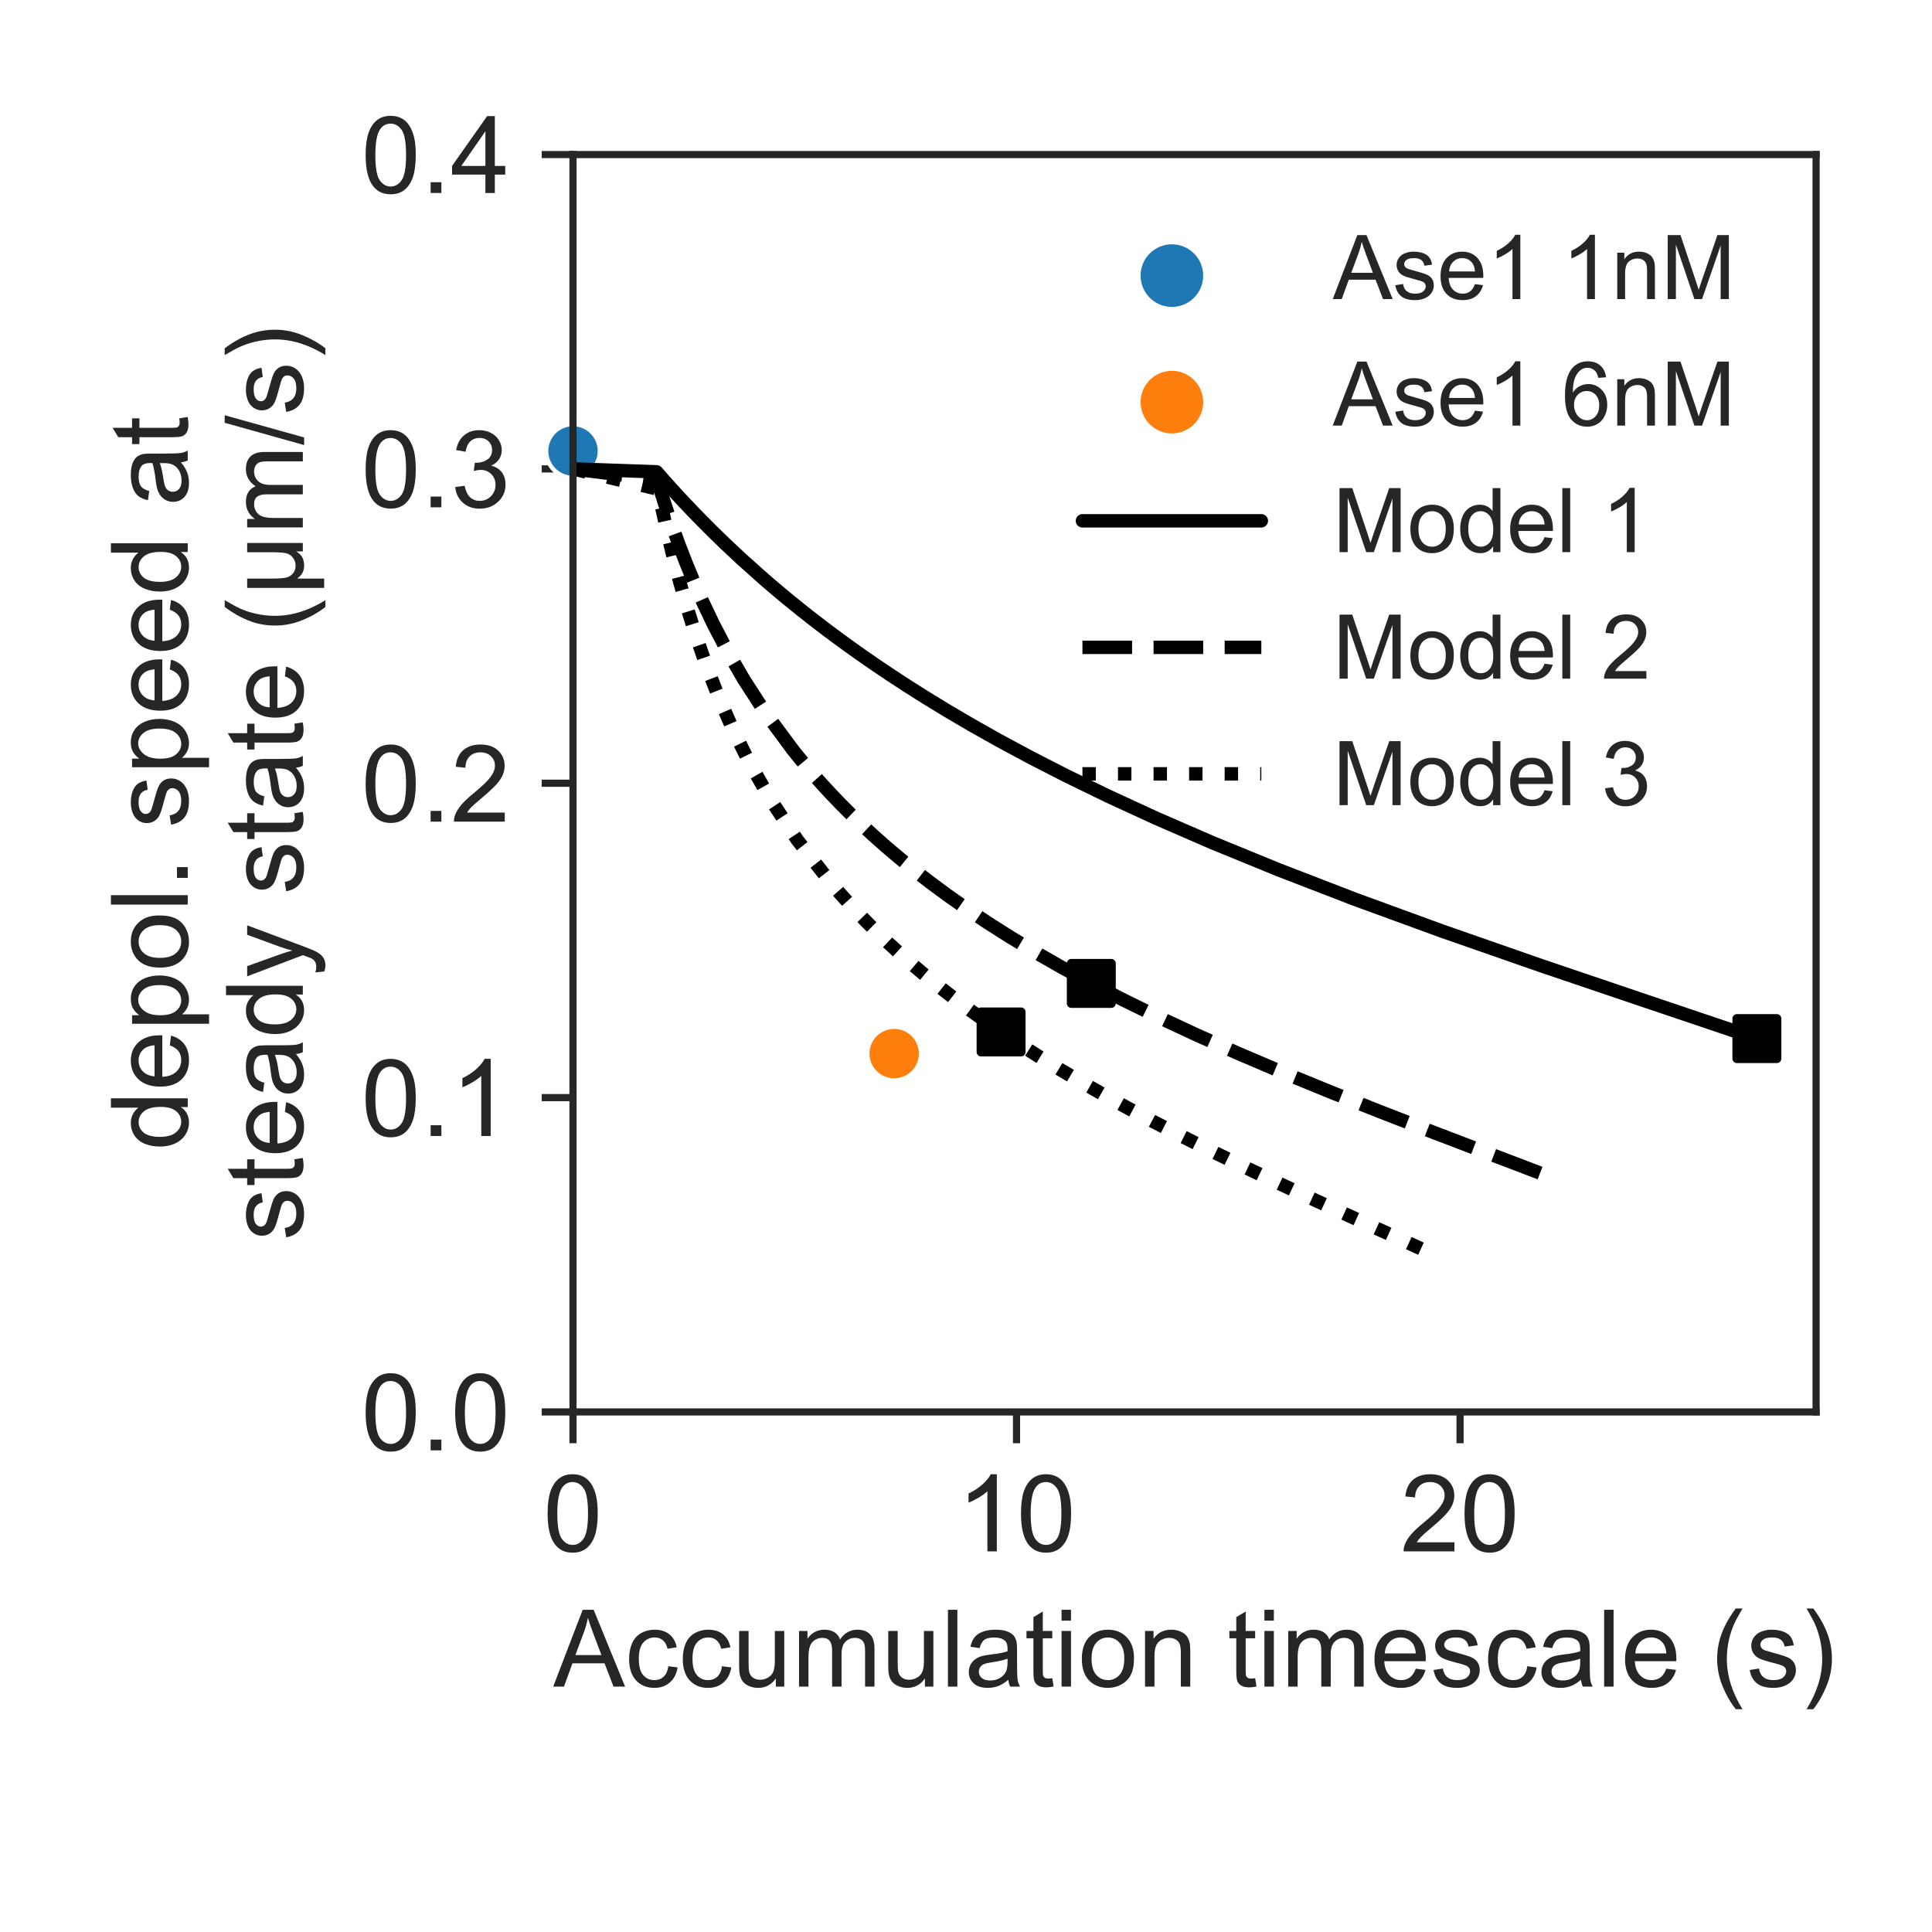
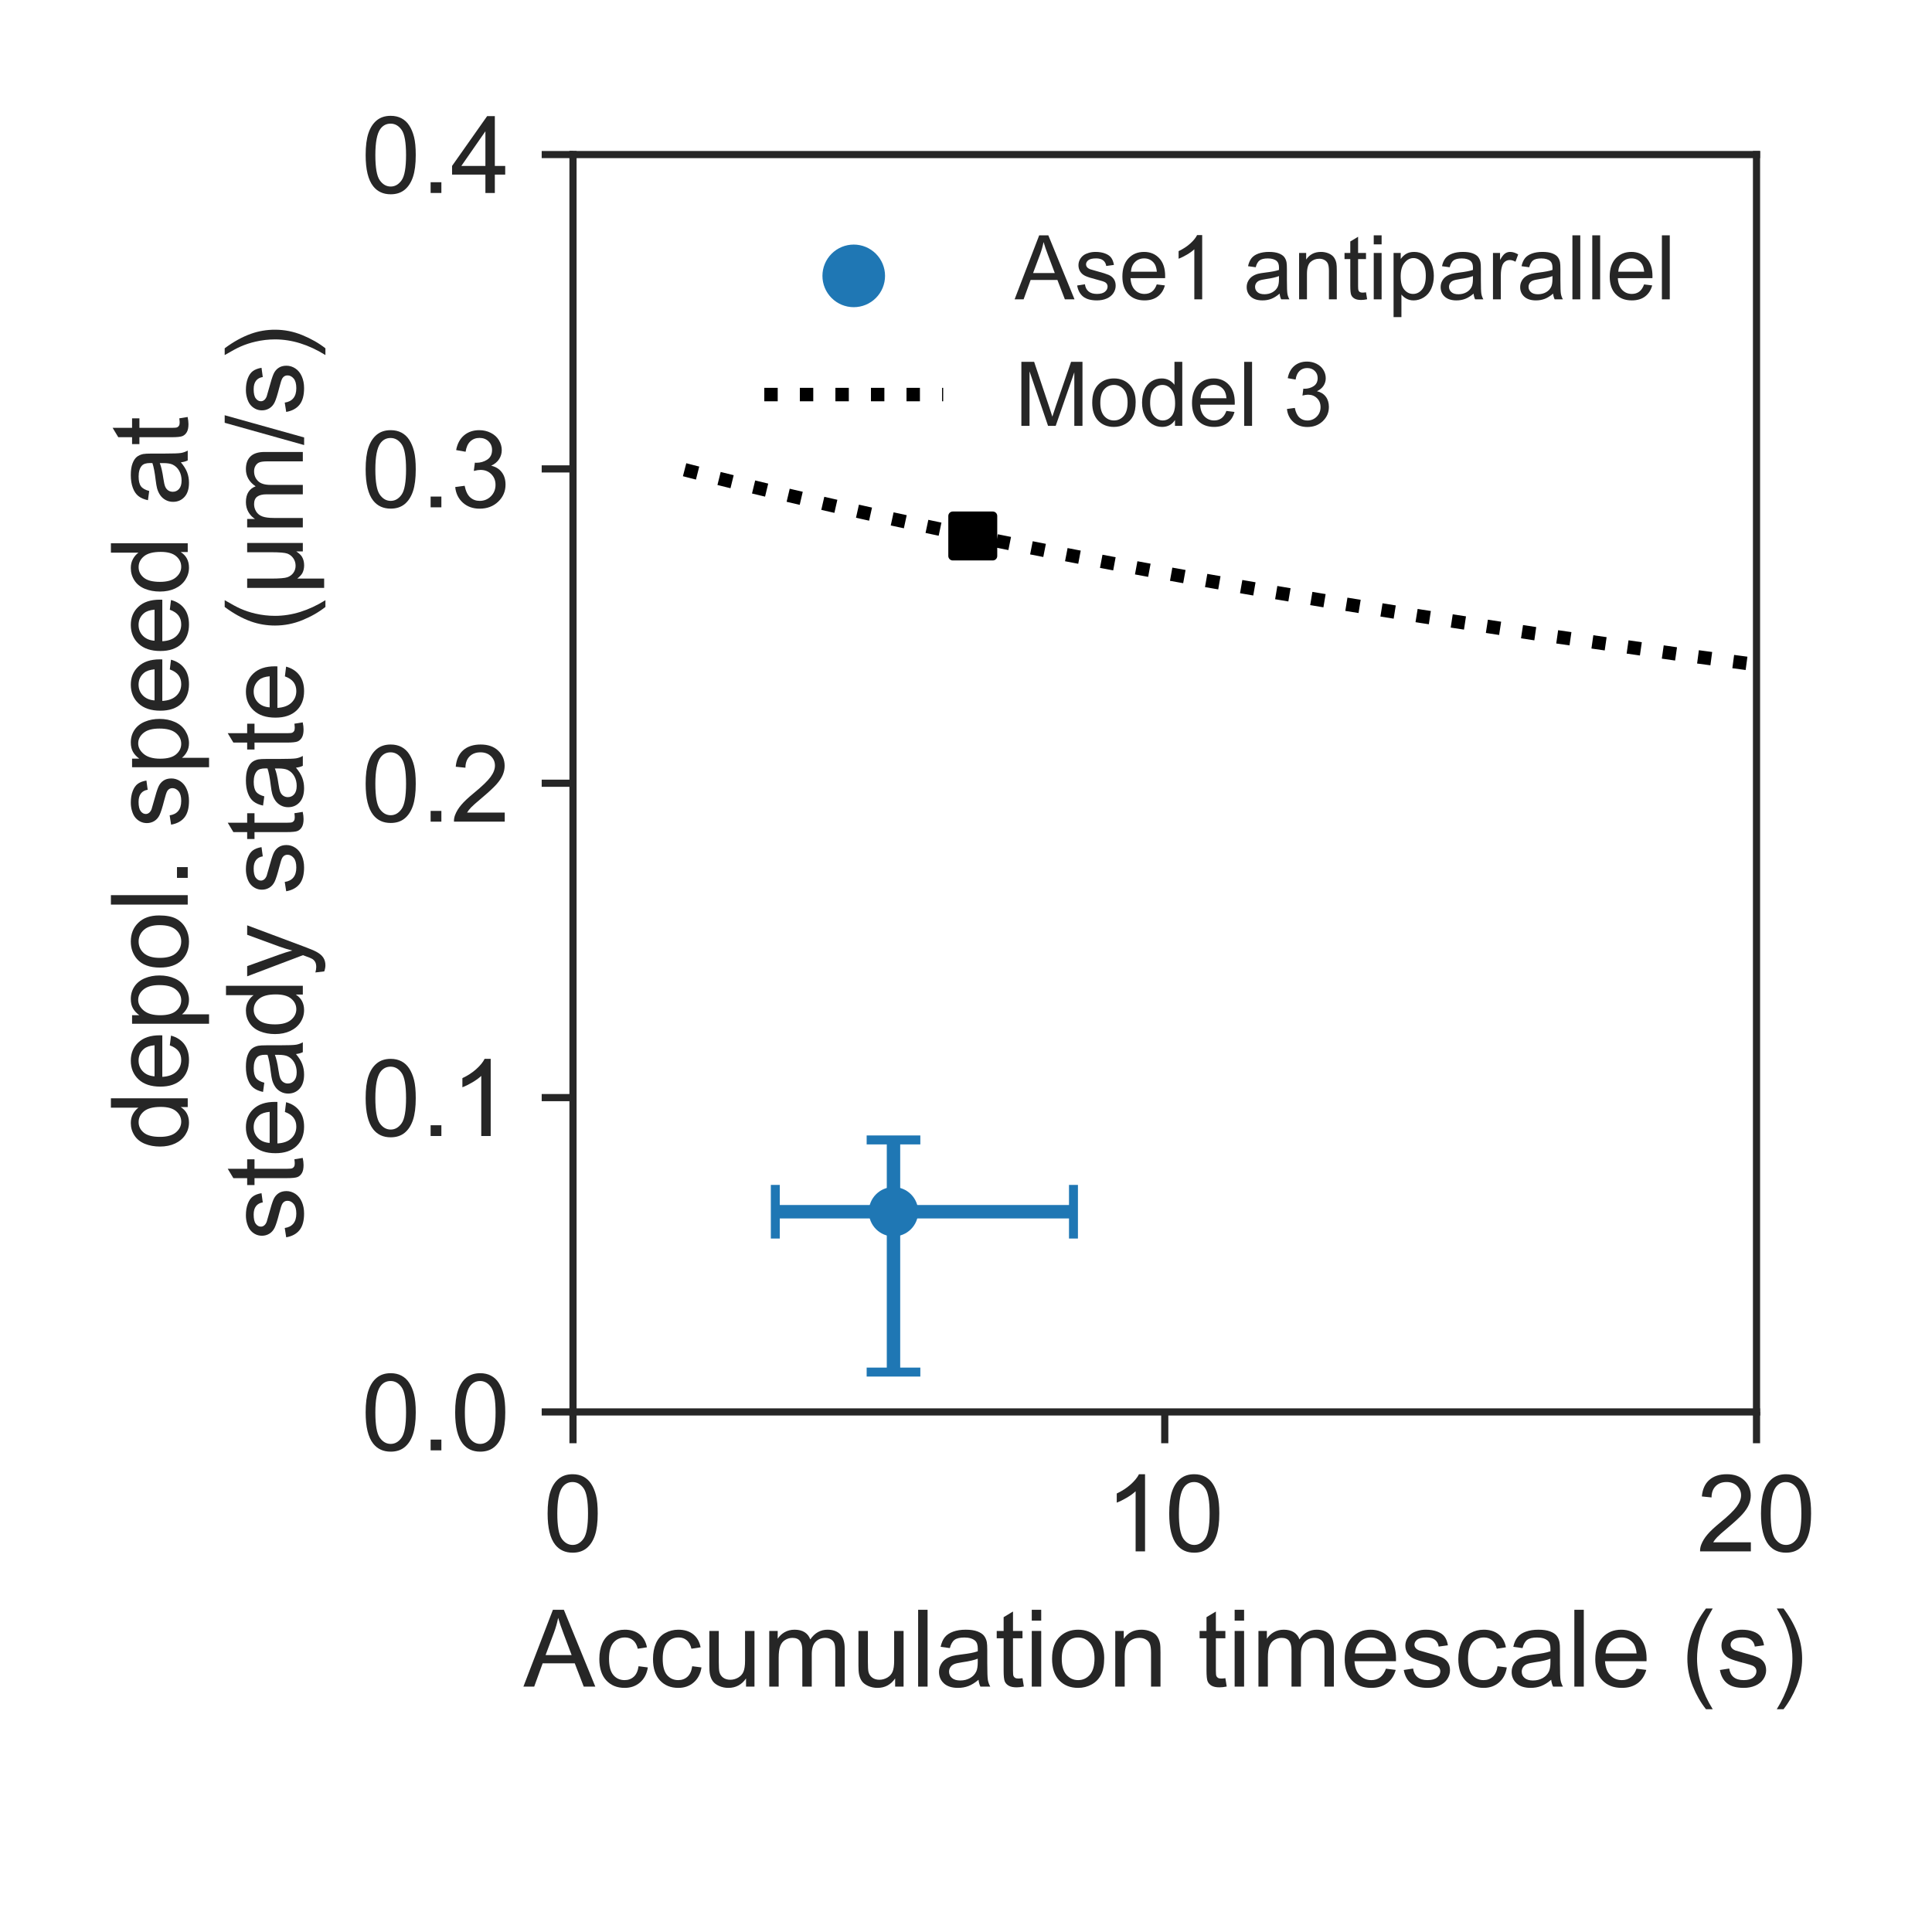
<svg xmlns="http://www.w3.org/2000/svg" xmlns:xlink="http://www.w3.org/1999/xlink" width="216pt" height="216pt" viewBox="0 0 216 216" version="1.1">
  <defs>
    <style type="text/css">*{stroke-linejoin: round; stroke-linecap: butt}</style>
  </defs>
  <g id="figure_1">
    <g id="patch_1">
      <path d="M 0 216  L 216 216  L 216 0  L 0 0  z " style="fill: #ffffff" />
    </g>
    <g id="axes_1">
      <g id="patch_2">
-         <path d="M 64.062 157.856  L 203.04 157.856  L 203.04 17.28  L 64.062 17.28  z " style="fill: #ffffff" />
+         <path d="M 64.062 157.856  L 196.38 157.856  L 196.38 17.28  L 64.062 17.28  z " style="fill: #ffffff" />
      </g>
      <g id="matplotlib.axis_1">
        <g id="xtick_1">
          <g id="line2d_1">
            <defs>
-               <path id="m6d2b226daf" d="M 0 0  L 0 3.5  " style="stroke: #262626; stroke-width: 0.8" />
-             </defs>
-             <g>
-               <use xlink:href="#m6d2b226daf" x="64.062" y="157.856" style="fill: #262626; stroke: #262626; stroke-width: 0.8" />
+               <path id="m392876cc2e" d="M 0 0  L 0 3.5  " style="stroke: #262626; stroke-width: 0.8" />
+             </defs>
+             <g>
+               <use xlink:href="#m392876cc2e" x="64.062" y="157.856" style="fill: #262626; stroke: #262626; stroke-width: 0.8" />
            </g>
          </g>
          <g id="text_1">
            <g style="fill: #262626" transform="translate(60.72519 173.4451) scale(0.12 -0.12)">
              <defs>
                <path id="ArialMT-30" d="M 266 2259  Q 266 3072 433 3567  Q 600 4063 929 4331  Q 1259 4600 1759 4600  Q 2128 4600 2406 4451  Q 2684 4303 2865 4023  Q 3047 3744 3150 3342  Q 3253 2941 3253 2259  Q 3253 1453 3087 958  Q 2922 463 2592 192  Q 2263 -78 1759 -78  Q 1097 -78 719 397  Q 266 969 266 2259  z M 844 2259  Q 844 1131 1108 757  Q 1372 384 1759 384  Q 2147 384 2411 759  Q 2675 1134 2675 2259  Q 2675 3391 2411 3762  Q 2147 4134 1753 4134  Q 1366 4134 1134 3806  Q 844 3388 844 2259  z " transform="scale(0.015625)" />
              </defs>
              <use xlink:href="#ArialMT-30" />
            </g>
          </g>
        </g>
        <g id="xtick_2">
          <g id="line2d_2">
            <g>
-               <use xlink:href="#m6d2b226daf" x="113.649" y="157.856" style="fill: #262626; stroke: #262626; stroke-width: 0.8" />
+               <use xlink:href="#m392876cc2e" x="130.221" y="157.856" style="fill: #262626; stroke: #262626; stroke-width: 0.8" />
            </g>
          </g>
          <g id="text_2">
-             <g style="fill: #262626" transform="translate(106.9759 173.4451) scale(0.12 -0.12)">
+             <g style="fill: #262626" transform="translate(123.5477 173.4451) scale(0.12 -0.12)">
              <defs>
                <path id="ArialMT-31" d="M 2384 0  L 1822 0  L 1822 3584  Q 1619 3391 1289 3197  Q 959 3003 697 2906  L 697 3450  Q 1169 3672 1522 3987  Q 1875 4303 2022 4600  L 2384 4600  L 2384 0  z " transform="scale(0.015625)" />
              </defs>
              <use xlink:href="#ArialMT-31" />
              <use xlink:href="#ArialMT-30" x="55.615" />
            </g>
          </g>
        </g>
        <g id="xtick_3">
          <g id="line2d_3">
            <g>
-               <use xlink:href="#m6d2b226daf" x="163.236" y="157.856" style="fill: #262626; stroke: #262626; stroke-width: 0.8" />
+               <use xlink:href="#m392876cc2e" x="196.38" y="157.856" style="fill: #262626; stroke: #262626; stroke-width: 0.8" />
            </g>
          </g>
          <g id="text_3">
-             <g style="fill: #262626" transform="translate(156.5631 173.4451) scale(0.12 -0.12)">
+             <g style="fill: #262626" transform="translate(189.7069 173.4451) scale(0.12 -0.12)">
              <defs>
                <path id="ArialMT-32" d="M 3222 541  L 3222 0  L 194 0  Q 188 203 259 391  Q 375 700 629 1000  Q 884 1300 1366 1694  Q 2113 2306 2375 2664  Q 2638 3022 2638 3341  Q 2638 3675 2398 3904  Q 2159 4134 1775 4134  Q 1369 4134 1125 3890  Q 881 3647 878 3216  L 300 3275  Q 359 3922 746 4261  Q 1134 4600 1788 4600  Q 2447 4600 2831 4234  Q 3216 3869 3216 3328  Q 3216 3053 3103 2787  Q 2991 2522 2730 2228  Q 2469 1934 1863 1422  Q 1356 997 1212 845  Q 1069 694 975 541  L 3222 541  z " transform="scale(0.015625)" />
              </defs>
              <use xlink:href="#ArialMT-32" />
              <use xlink:href="#ArialMT-30" x="55.615" />
            </g>
          </g>
        </g>
        <g id="text_4">
-           <g style="fill: #262626" transform="translate(61.86494 188.5658) scale(0.12 -0.12)">
+           <g style="fill: #262626" transform="translate(58.53494 188.5658) scale(0.12 -0.12)">
            <defs>
              <path id="ArialMT-41" d="M -9 0  L 1750 4581  L 2403 4581  L 4278 0  L 3588 0  L 3053 1388  L 1138 1388  L 634 0  L -9 0  z M 1313 1881  L 2866 1881  L 2388 3150  Q 2169 3728 2063 4100  Q 1975 3659 1816 3225  L 1313 1881  z " transform="scale(0.015625)" />
              <path id="ArialMT-63" d="M 2588 1216  L 3141 1144  Q 3050 572 2676 248  Q 2303 -75 1759 -75  Q 1078 -75 664 370  Q 250 816 250 1647  Q 250 2184 428 2587  Q 606 2991 970 3192  Q 1334 3394 1763 3394  Q 2303 3394 2647 3120  Q 2991 2847 3088 2344  L 2541 2259  Q 2463 2594 2264 2762  Q 2066 2931 1784 2931  Q 1359 2931 1093 2626  Q 828 2322 828 1663  Q 828 994 1084 691  Q 1341 388 1753 388  Q 2084 388 2306 591  Q 2528 794 2588 1216  z " transform="scale(0.015625)" />
              <path id="ArialMT-75" d="M 2597 0  L 2597 488  Q 2209 -75 1544 -75  Q 1250 -75 995 37  Q 741 150 617 320  Q 494 491 444 738  Q 409 903 409 1263  L 409 3319  L 972 3319  L 972 1478  Q 972 1038 1006 884  Q 1059 663 1231 536  Q 1403 409 1656 409  Q 1909 409 2131 539  Q 2353 669 2445 892  Q 2538 1116 2538 1541  L 2538 3319  L 3100 3319  L 3100 0  L 2597 0  z " transform="scale(0.015625)" />
              <path id="ArialMT-6d" d="M 422 0  L 422 3319  L 925 3319  L 925 2853  Q 1081 3097 1340 3245  Q 1600 3394 1931 3394  Q 2300 3394 2536 3241  Q 2772 3088 2869 2813  Q 3263 3394 3894 3394  Q 4388 3394 4653 3120  Q 4919 2847 4919 2278  L 4919 0  L 4359 0  L 4359 2091  Q 4359 2428 4304 2576  Q 4250 2725 4106 2815  Q 3963 2906 3769 2906  Q 3419 2906 3187 2673  Q 2956 2441 2956 1928  L 2956 0  L 2394 0  L 2394 2156  Q 2394 2531 2256 2718  Q 2119 2906 1806 2906  Q 1569 2906 1367 2781  Q 1166 2656 1075 2415  Q 984 2175 984 1722  L 984 0  L 422 0  z " transform="scale(0.015625)" />
              <path id="ArialMT-6c" d="M 409 0  L 409 4581  L 972 4581  L 972 0  L 409 0  z " transform="scale(0.015625)" />
              <path id="ArialMT-61" d="M 2588 409  Q 2275 144 1986 34  Q 1697 -75 1366 -75  Q 819 -75 525 192  Q 231 459 231 875  Q 231 1119 342 1320  Q 453 1522 633 1644  Q 813 1766 1038 1828  Q 1203 1872 1538 1913  Q 2219 1994 2541 2106  Q 2544 2222 2544 2253  Q 2544 2597 2384 2738  Q 2169 2928 1744 2928  Q 1347 2928 1158 2789  Q 969 2650 878 2297  L 328 2372  Q 403 2725 575 2942  Q 747 3159 1072 3276  Q 1397 3394 1825 3394  Q 2250 3394 2515 3294  Q 2781 3194 2906 3042  Q 3031 2891 3081 2659  Q 3109 2516 3109 2141  L 3109 1391  Q 3109 606 3145 398  Q 3181 191 3288 0  L 2700 0  Q 2613 175 2588 409  z M 2541 1666  Q 2234 1541 1622 1453  Q 1275 1403 1131 1340  Q 988 1278 909 1158  Q 831 1038 831 891  Q 831 666 1001 516  Q 1172 366 1500 366  Q 1825 366 2078 508  Q 2331 650 2450 897  Q 2541 1088 2541 1459  L 2541 1666  z " transform="scale(0.015625)" />
              <path id="ArialMT-74" d="M 1650 503  L 1731 6  Q 1494 -44 1306 -44  Q 1000 -44 831 53  Q 663 150 594 308  Q 525 466 525 972  L 525 2881  L 113 2881  L 113 3319  L 525 3319  L 525 4141  L 1084 4478  L 1084 3319  L 1650 3319  L 1650 2881  L 1084 2881  L 1084 941  Q 1084 700 1114 631  Q 1144 563 1211 522  Q 1278 481 1403 481  Q 1497 481 1650 503  z " transform="scale(0.015625)" />
              <path id="ArialMT-69" d="M 425 3934  L 425 4581  L 988 4581  L 988 3934  L 425 3934  z M 425 0  L 425 3319  L 988 3319  L 988 0  L 425 0  z " transform="scale(0.015625)" />
              <path id="ArialMT-6f" d="M 213 1659  Q 213 2581 725 3025  Q 1153 3394 1769 3394  Q 2453 3394 2887 2945  Q 3322 2497 3322 1706  Q 3322 1066 3130 698  Q 2938 331 2570 128  Q 2203 -75 1769 -75  Q 1072 -75 642 372  Q 213 819 213 1659  z M 791 1659  Q 791 1022 1069 705  Q 1347 388 1769 388  Q 2188 388 2466 706  Q 2744 1025 2744 1678  Q 2744 2294 2464 2611  Q 2184 2928 1769 2928  Q 1347 2928 1069 2612  Q 791 2297 791 1659  z " transform="scale(0.015625)" />
              <path id="ArialMT-6e" d="M 422 0  L 422 3319  L 928 3319  L 928 2847  Q 1294 3394 1984 3394  Q 2284 3394 2536 3286  Q 2788 3178 2913 3003  Q 3038 2828 3088 2588  Q 3119 2431 3119 2041  L 3119 0  L 2556 0  L 2556 2019  Q 2556 2363 2490 2533  Q 2425 2703 2258 2804  Q 2091 2906 1866 2906  Q 1506 2906 1245 2678  Q 984 2450 984 1813  L 984 0  L 422 0  z " transform="scale(0.015625)" />
              <path id="ArialMT-20" transform="scale(0.015625)" />
              <path id="ArialMT-65" d="M 2694 1069  L 3275 997  Q 3138 488 2766 206  Q 2394 -75 1816 -75  Q 1088 -75 661 373  Q 234 822 234 1631  Q 234 2469 665 2931  Q 1097 3394 1784 3394  Q 2450 3394 2872 2941  Q 3294 2488 3294 1666  Q 3294 1616 3291 1516  L 816 1516  Q 847 969 1125 678  Q 1403 388 1819 388  Q 2128 388 2347 550  Q 2566 713 2694 1069  z M 847 1978  L 2700 1978  Q 2663 2397 2488 2606  Q 2219 2931 1791 2931  Q 1403 2931 1139 2672  Q 875 2413 847 1978  z " transform="scale(0.015625)" />
              <path id="ArialMT-73" d="M 197 991  L 753 1078  Q 800 744 1014 566  Q 1228 388 1613 388  Q 2000 388 2187 545  Q 2375 703 2375 916  Q 2375 1106 2209 1216  Q 2094 1291 1634 1406  Q 1016 1563 777 1677  Q 538 1791 414 1992  Q 291 2194 291 2438  Q 291 2659 392 2848  Q 494 3038 669 3163  Q 800 3259 1026 3326  Q 1253 3394 1513 3394  Q 1903 3394 2198 3281  Q 2494 3169 2634 2976  Q 2775 2784 2828 2463  L 2278 2388  Q 2241 2644 2061 2787  Q 1881 2931 1553 2931  Q 1166 2931 1000 2803  Q 834 2675 834 2503  Q 834 2394 903 2306  Q 972 2216 1119 2156  Q 1203 2125 1616 2013  Q 2213 1853 2448 1751  Q 2684 1650 2818 1456  Q 2953 1263 2953 975  Q 2953 694 2789 445  Q 2625 197 2315 61  Q 2006 -75 1616 -75  Q 969 -75 630 194  Q 291 463 197 991  z " transform="scale(0.015625)" />
              <path id="ArialMT-28" d="M 1497 -1347  Q 1031 -759 709 28  Q 388 816 388 1659  Q 388 2403 628 3084  Q 909 3875 1497 4659  L 1900 4659  Q 1522 4009 1400 3731  Q 1209 3300 1100 2831  Q 966 2247 966 1656  Q 966 153 1900 -1347  L 1497 -1347  z " transform="scale(0.015625)" />
              <path id="ArialMT-29" d="M 791 -1347  L 388 -1347  Q 1322 153 1322 1656  Q 1322 2244 1188 2822  Q 1081 3291 891 3722  Q 769 4003 388 4659  L 791 4659  Q 1378 3875 1659 3084  Q 1900 2403 1900 1659  Q 1900 816 1576 28  Q 1253 -759 791 -1347  z " transform="scale(0.015625)" />
            </defs>
            <use xlink:href="#ArialMT-41" />
            <use xlink:href="#ArialMT-63" x="66.699" />
            <use xlink:href="#ArialMT-63" x="116.699" />
            <use xlink:href="#ArialMT-75" x="166.699" />
            <use xlink:href="#ArialMT-6d" x="222.314" />
            <use xlink:href="#ArialMT-75" x="305.615" />
            <use xlink:href="#ArialMT-6c" x="361.23" />
            <use xlink:href="#ArialMT-61" x="383.447" />
            <use xlink:href="#ArialMT-74" x="439.062" />
            <use xlink:href="#ArialMT-69" x="466.846" />
            <use xlink:href="#ArialMT-6f" x="489.062" />
            <use xlink:href="#ArialMT-6e" x="544.678" />
            <use xlink:href="#ArialMT-20" x="600.293" />
            <use xlink:href="#ArialMT-74" x="628.076" />
            <use xlink:href="#ArialMT-69" x="655.859" />
            <use xlink:href="#ArialMT-6d" x="678.076" />
            <use xlink:href="#ArialMT-65" x="761.377" />
            <use xlink:href="#ArialMT-73" x="816.992" />
            <use xlink:href="#ArialMT-63" x="866.992" />
            <use xlink:href="#ArialMT-61" x="916.992" />
            <use xlink:href="#ArialMT-6c" x="972.607" />
            <use xlink:href="#ArialMT-65" x="994.824" />
            <use xlink:href="#ArialMT-20" x="1050.439" />
            <use xlink:href="#ArialMT-28" x="1078.223" />
            <use xlink:href="#ArialMT-73" x="1111.523" />
            <use xlink:href="#ArialMT-29" x="1161.523" />
          </g>
-           <g style="fill: #262626" transform="translate(131.884 201.3986) scale(0.12 -0.12)">
+           <g style="fill: #262626" transform="translate(128.554 201.3986) scale(0.12 -0.12)">
            <use xlink:href="#ArialMT-20" />
          </g>
        </g>
      </g>
      <g id="matplotlib.axis_2">
        <g id="ytick_1">
          <g id="line2d_4">
            <defs>
-               <path id="m83b7c1784c" d="M 0 0  L -3.5 0  " style="stroke: #262626; stroke-width: 0.8" />
-             </defs>
-             <g>
-               <use xlink:href="#m83b7c1784c" x="64.062" y="157.856" style="fill: #262626; stroke: #262626; stroke-width: 0.8" />
+               <path id="m654dc2c673" d="M 0 0  L -3.5 0  " style="stroke: #262626; stroke-width: 0.8" />
+             </defs>
+             <g>
+               <use xlink:href="#m654dc2c673" x="64.062" y="157.856" style="fill: #262626; stroke: #262626; stroke-width: 0.8" />
            </g>
          </g>
          <g id="text_5">
            <g style="fill: #262626" transform="translate(40.38175 162.1504) scale(0.12 -0.12)">
              <defs>
                <path id="ArialMT-2e" d="M 581 0  L 581 641  L 1222 641  L 1222 0  L 581 0  z " transform="scale(0.015625)" />
              </defs>
              <use xlink:href="#ArialMT-30" />
              <use xlink:href="#ArialMT-2e" x="55.615" />
              <use xlink:href="#ArialMT-30" x="83.398" />
            </g>
          </g>
        </g>
        <g id="ytick_2">
          <g id="line2d_5">
            <g>
-               <use xlink:href="#m83b7c1784c" x="64.062" y="122.712" style="fill: #262626; stroke: #262626; stroke-width: 0.8" />
+               <use xlink:href="#m654dc2c673" x="64.062" y="122.712" style="fill: #262626; stroke: #262626; stroke-width: 0.8" />
            </g>
          </g>
          <g id="text_6">
            <g style="fill: #262626" transform="translate(40.38175 127.0065) scale(0.12 -0.12)">
              <use xlink:href="#ArialMT-30" />
              <use xlink:href="#ArialMT-2e" x="55.615" />
              <use xlink:href="#ArialMT-31" x="83.398" />
            </g>
          </g>
        </g>
        <g id="ytick_3">
          <g id="line2d_6">
            <g>
-               <use xlink:href="#m83b7c1784c" x="64.062" y="87.568" style="fill: #262626; stroke: #262626; stroke-width: 0.8" />
+               <use xlink:href="#m654dc2c673" x="64.062" y="87.568" style="fill: #262626; stroke: #262626; stroke-width: 0.8" />
            </g>
          </g>
          <g id="text_7">
            <g style="fill: #262626" transform="translate(40.38175 91.86256) scale(0.12 -0.12)">
              <use xlink:href="#ArialMT-30" />
              <use xlink:href="#ArialMT-2e" x="55.615" />
              <use xlink:href="#ArialMT-32" x="83.398" />
            </g>
          </g>
        </g>
        <g id="ytick_4">
          <g id="line2d_7">
            <g>
-               <use xlink:href="#m83b7c1784c" x="64.062" y="52.424" style="fill: #262626; stroke: #262626; stroke-width: 0.8" />
+               <use xlink:href="#m654dc2c673" x="64.062" y="52.424" style="fill: #262626; stroke: #262626; stroke-width: 0.8" />
            </g>
          </g>
          <g id="text_8">
            <g style="fill: #262626" transform="translate(40.38175 56.71863) scale(0.12 -0.12)">
              <defs>
                <path id="ArialMT-33" d="M 269 1209  L 831 1284  Q 928 806 1161 595  Q 1394 384 1728 384  Q 2125 384 2398 659  Q 2672 934 2672 1341  Q 2672 1728 2419 1979  Q 2166 2231 1775 2231  Q 1616 2231 1378 2169  L 1441 2663  Q 1497 2656 1531 2656  Q 1891 2656 2178 2843  Q 2466 3031 2466 3422  Q 2466 3731 2256 3934  Q 2047 4138 1716 4138  Q 1388 4138 1169 3931  Q 950 3725 888 3313  L 325 3413  Q 428 3978 793 4289  Q 1159 4600 1703 4600  Q 2078 4600 2393 4439  Q 2709 4278 2876 4000  Q 3044 3722 3044 3409  Q 3044 3113 2884 2869  Q 2725 2625 2413 2481  Q 2819 2388 3044 2092  Q 3269 1797 3269 1353  Q 3269 753 2831 336  Q 2394 -81 1725 -81  Q 1122 -81 723 278  Q 325 638 269 1209  z " transform="scale(0.015625)" />
              </defs>
              <use xlink:href="#ArialMT-30" />
              <use xlink:href="#ArialMT-2e" x="55.615" />
              <use xlink:href="#ArialMT-33" x="83.398" />
            </g>
          </g>
        </g>
        <g id="ytick_5">
          <g id="line2d_8">
            <g>
-               <use xlink:href="#m83b7c1784c" x="64.062" y="17.28" style="fill: #262626; stroke: #262626; stroke-width: 0.8" />
+               <use xlink:href="#m654dc2c673" x="64.062" y="17.28" style="fill: #262626; stroke: #262626; stroke-width: 0.8" />
            </g>
          </g>
          <g id="text_9">
            <g style="fill: #262626" transform="translate(40.38175 21.57469) scale(0.12 -0.12)">
              <defs>
                <path id="ArialMT-34" d="M 2069 0  L 2069 1097  L 81 1097  L 81 1613  L 2172 4581  L 2631 4581  L 2631 1613  L 3250 1613  L 3250 1097  L 2631 1097  L 2631 0  L 2069 0  z M 2069 1613  L 2069 3678  L 634 1613  L 2069 1613  z " transform="scale(0.015625)" />
              </defs>
              <use xlink:href="#ArialMT-30" />
              <use xlink:href="#ArialMT-2e" x="55.615" />
              <use xlink:href="#ArialMT-34" x="83.398" />
            </g>
          </g>
        </g>
        <g id="text_10">
          <g style="fill: #262626" transform="translate(20.98838 128.5976) rotate(-90) scale(0.12 -0.12)">
            <defs>
              <path id="ArialMT-64" d="M 2575 0  L 2575 419  Q 2259 -75 1647 -75  Q 1250 -75 917 144  Q 584 363 401 755  Q 219 1147 219 1656  Q 219 2153 384 2558  Q 550 2963 881 3178  Q 1213 3394 1622 3394  Q 1922 3394 2156 3267  Q 2391 3141 2538 2938  L 2538 4581  L 3097 4581  L 3097 0  L 2575 0  z M 797 1656  Q 797 1019 1065 703  Q 1334 388 1700 388  Q 2069 388 2326 689  Q 2584 991 2584 1609  Q 2584 2291 2321 2609  Q 2059 2928 1675 2928  Q 1300 2928 1048 2622  Q 797 2316 797 1656  z " transform="scale(0.015625)" />
              <path id="ArialMT-70" d="M 422 -1272  L 422 3319  L 934 3319  L 934 2888  Q 1116 3141 1344 3267  Q 1572 3394 1897 3394  Q 2322 3394 2647 3175  Q 2972 2956 3137 2557  Q 3303 2159 3303 1684  Q 3303 1175 3120 767  Q 2938 359 2589 142  Q 2241 -75 1856 -75  Q 1575 -75 1351 44  Q 1128 163 984 344  L 984 -1272  L 422 -1272  z M 931 1641  Q 931 1000 1190 694  Q 1450 388 1819 388  Q 2194 388 2461 705  Q 2728 1022 2728 1688  Q 2728 2322 2467 2637  Q 2206 2953 1844 2953  Q 1484 2953 1207 2617  Q 931 2281 931 1641  z " transform="scale(0.015625)" />
            </defs>
            <use xlink:href="#ArialMT-64" />
            <use xlink:href="#ArialMT-65" x="55.615" />
            <use xlink:href="#ArialMT-70" x="111.23" />
            <use xlink:href="#ArialMT-6f" x="166.846" />
            <use xlink:href="#ArialMT-6c" x="222.461" />
            <use xlink:href="#ArialMT-2e" x="244.678" />
            <use xlink:href="#ArialMT-20" x="272.461" />
            <use xlink:href="#ArialMT-73" x="300.244" />
            <use xlink:href="#ArialMT-70" x="350.244" />
            <use xlink:href="#ArialMT-65" x="405.859" />
            <use xlink:href="#ArialMT-65" x="461.475" />
            <use xlink:href="#ArialMT-64" x="517.09" />
            <use xlink:href="#ArialMT-20" x="572.705" />
            <use xlink:href="#ArialMT-61" x="600.488" />
            <use xlink:href="#ArialMT-74" x="656.104" />
          </g>
          <g style="fill: #262626" transform="translate(33.85612 138.7029) rotate(-90) scale(0.12 -0.12)">
            <defs>
              <path id="ArialMT-79" d="M 397 -1278  L 334 -750  Q 519 -800 656 -800  Q 844 -800 956 -737  Q 1069 -675 1141 -563  Q 1194 -478 1313 -144  Q 1328 -97 1363 -6  L 103 3319  L 709 3319  L 1400 1397  Q 1534 1031 1641 628  Q 1738 1016 1872 1384  L 2581 3319  L 3144 3319  L 1881 -56  Q 1678 -603 1566 -809  Q 1416 -1088 1222 -1217  Q 1028 -1347 759 -1347  Q 597 -1347 397 -1278  z " transform="scale(0.015625)" />
              <path id="ArialMT-3bc" d="M 3181 3319  L 3181 0  L 2678 0  L 2678 394  Q 2516 144 2356 50  Q 2138 -78 1847 -78  Q 1588 -78 1388 25  Q 1238 103 1056 334  L 1056 -1272  L 500 -1272  L 500 3319  L 1056 3319  L 1056 1913  Q 1056 1147 1137 920  Q 1219 694 1401 562  Q 1584 431 1822 431  Q 2072 431 2269 568  Q 2466 706 2547 923  Q 2628 1141 2628 1903  L 2628 3319  L 3181 3319  z " transform="scale(0.015625)" />
              <path id="ArialMT-2f" d="M 0 -78  L 1328 4659  L 1778 4659  L 453 -78  L 0 -78  z " transform="scale(0.015625)" />
            </defs>
            <use xlink:href="#ArialMT-73" />
            <use xlink:href="#ArialMT-74" x="50" />
            <use xlink:href="#ArialMT-65" x="77.783" />
            <use xlink:href="#ArialMT-61" x="133.398" />
            <use xlink:href="#ArialMT-64" x="189.014" />
            <use xlink:href="#ArialMT-79" x="244.629" />
            <use xlink:href="#ArialMT-20" x="294.629" />
            <use xlink:href="#ArialMT-73" x="322.412" />
            <use xlink:href="#ArialMT-74" x="372.412" />
            <use xlink:href="#ArialMT-61" x="400.195" />
            <use xlink:href="#ArialMT-74" x="455.811" />
            <use xlink:href="#ArialMT-65" x="483.594" />
            <use xlink:href="#ArialMT-20" x="539.209" />
            <use xlink:href="#ArialMT-28" x="566.992" />
            <use xlink:href="#ArialMT-3bc" x="600.293" />
            <use xlink:href="#ArialMT-6d" x="657.91" />
            <use xlink:href="#ArialMT-2f" x="741.211" />
            <use xlink:href="#ArialMT-73" x="768.994" />
            <use xlink:href="#ArialMT-29" x="818.994" />
          </g>
        </g>
      </g>
      <g id="PathCollection_1">
        <defs>
-           <path id="C0_0_0d18fa54fc" d="M 0 3  C 0.796 3 1.559 2.684 2.121 2.121  C 2.684 1.559 3 0.796 3 -0  C 3 -0.796 2.684 -1.559 2.121 -2.121  C 1.559 -2.684 0.796 -3 0 -3  C -0.796 -3 -1.559 -2.684 -2.121 -2.121  C -2.684 -1.559 -3 -0.796 -3 0  C -3 0.796 -2.684 1.559 -2.121 2.121  C -1.559 2.684 -0.796 3 0 3  z " />
+           <path id="m1c29a28ee1" d="M 0 3  C 0.796 3 1.559 2.684 2.121 2.121  C 2.684 1.559 3 0.796 3 0  C 3 -0.796 2.684 -1.559 2.121 -2.121  C 1.559 -2.684 0.796 -3 0 -3  C -0.796 -3 -1.559 -2.684 -2.121 -2.121  C -2.684 -1.559 -3 -0.796 -3 0  C -3 0.796 -2.684 1.559 -2.121 2.121  C -1.559 2.684 -0.796 3 0 3  z " style="stroke: #ffffff; stroke-width: 0.48" />
        </defs>
-         <use xlink:href="#C0_0_0d18fa54fc" x="64.062" y="50.421" style="fill: #1f77b4; stroke: #ffffff; stroke-width: 0.48" />
-         <use xlink:href="#C0_0_0d18fa54fc" x="99.968" y="117.792" style="fill: #ff7f0e; stroke: #ffffff; stroke-width: 0.48" />
+         <g>
+           <use xlink:href="#m1c29a28ee1" x="99.894" y="135.473" style="fill: #1f77b4; stroke: #ffffff; stroke-width: 0.48" />
+         </g>
      </g>
      <g id="PathCollection_2" />
-       <g id="PathCollection_3" />
      <g id="PolyCollection_1" />
-       <g id="PathCollection_4">
+       <g id="PathCollection_3">
        <defs>
-           <path id="mcb5da13c82" d="M -2.236 2.236  L 2.236 2.236  L 2.236 -2.236  L -2.236 -2.236  z " style="stroke: #000000" />
+           <path id="m72899532ec" d="M -2.236 2.236  L 2.236 2.236  L 2.236 -2.236  L -2.236 -2.236  z " style="stroke: #000000" />
        </defs>
-         <g clip-path="url(#pb6534b7500)">
-           <use xlink:href="#mcb5da13c82" x="196.422" y="116.116" style="stroke: #000000" />
-         </g>
-       </g>
-       <g id="PolyCollection_2" />
-       <g id="PathCollection_5">
-         <g clip-path="url(#pb6534b7500)">
-           <use xlink:href="#mcb5da13c82" x="122.008" y="109.945" style="stroke: #000000" />
-         </g>
-       </g>
-       <g id="PolyCollection_3" />
-       <g id="PathCollection_6">
-         <g clip-path="url(#pb6534b7500)">
-           <use xlink:href="#mcb5da13c82" x="111.922" y="115.374" style="stroke: #000000" />
-         </g>
+         <g clip-path="url(#pcc8eea8e2d)">
+           <use xlink:href="#m72899532ec" x="108.757" y="59.924" style="stroke: #000000" />
+         </g>
+       </g>
+       <g id="LineCollection_1">
+         <path d="M 86.68 135.473  L 120.015 135.473  " clip-path="url(#pcc8eea8e2d)" style="fill: none; stroke: #1f77b4; stroke-width: 1.5" />
+       </g>
+       <g id="LineCollection_2">
+         <path d="M 99.894 153.4  L 99.894 127.447  " clip-path="url(#pcc8eea8e2d)" style="fill: none; stroke: #1f77b4; stroke-width: 1.5" />
      </g>
      <g id="line2d_9">
-         <path d="M 64.062 52.424  L 73.404 52.749  L 73.716 53.107  L 74.065 53.504  L 74.458 53.946  L 74.902 54.441  L 75.41 54.999  L 75.994 55.633  L 76.675 56.361  L 77.477 57.203  L 78.437 58.19  L 79.605 59.362  L 81.057 60.775  L 82.911 62.512  L 85.357 64.699  L 85.943 65.205  L 86.569 65.74  L 87.238 66.303  L 87.956 66.9  L 88.728 67.531  L 89.559 68.2  L 90.458 68.911  L 91.433 69.667  L 92.492 70.473  L 93.647 71.334  L 94.912 72.256  L 96.302 73.244  L 97.835 74.306  L 99.534 75.45  L 101.426 76.686  L 103.542 78.023  L 105.922 79.475  L 108.613 81.055  L 111.674 82.779  L 115.176 84.664  L 119.206 86.73  L 123.868 88.999  L 129.286 91.494  L 135.599 94.237  L 142.955 97.248  L 151.484 100.539  L 161.258 104.11  L 172.221 107.935  L 184.114 111.964  L 196.422 116.116  " clip-path="url(#pb6534b7500)" style="fill: none; stroke: #000000; stroke-width: 1.5; stroke-linecap: round" />
+         <defs>
+           <path id="mdd9cb4fe54" d="M 0 3  L 0 -3  " style="stroke: #1f77b4" />
+         </defs>
+         <g clip-path="url(#pcc8eea8e2d)">
+           <use xlink:href="#mdd9cb4fe54" x="86.68" y="135.473" style="fill: #1f77b4; stroke: #1f77b4" />
+         </g>
      </g>
      <g id="line2d_10">
-         <path d="M 64.062 52.424  L 73.466 53.599  L 73.85 54.86  L 74.28 56.217  L 74.766 57.683  L 75.318 59.274  L 75.952 61.005  L 76.685 62.899  L 77.544 64.981  L 78.561 67.283  L 79.784 69.843  L 81.28 72.711  L 83.147 75.948  L 85.533 79.636  L 88.674 83.879  L 89.423 84.806  L 90.22 85.762  L 91.071 86.748  L 91.98 87.766  L 92.953 88.817  L 93.997 89.904  L 95.117 91.027  L 96.324 92.19  L 97.624 93.392  L 99.029 94.638  L 100.549 95.928  L 102.197 97.266  L 103.987 98.653  L 105.935 100.092  L 108.058 101.585  L 110.374 103.135  L 112.905 104.744  L 115.672 106.414  L 118.698 108.147  L 122.008 109.945  L 125.623 111.809  L 129.563 113.739  L 133.845 115.734  L 138.477 117.793  L 143.454 119.913  L 148.76 122.087  L 154.358 124.31  L 160.192 126.572  L 166.182 128.863  L 172.231 131.17  " clip-path="url(#pb6534b7500)" style="fill: none; stroke-dasharray: 5.55,2.4; stroke-dashoffset: 0; stroke: #000000; stroke-width: 1.5" />
+         <g clip-path="url(#pcc8eea8e2d)">
+           <use xlink:href="#mdd9cb4fe54" x="120.015" y="135.473" style="fill: #1f77b4; stroke: #1f77b4" />
+         </g>
      </g>
      <g id="line2d_11">
-         <path d="M 64.062 52.424  L 73.562 54.69  L 74.054 57.059  L 74.607 59.541  L 75.234 62.146  L 75.95 64.887  L 76.773 67.776  L 77.728 70.829  L 78.848 74.066  L 80.175 77.506  L 81.769 81.177  L 83.709 85.107  L 86.11 89.333  L 89.134 93.898  L 93.014 98.855  L 93.921 99.899  L 94.878 100.961  L 95.89 102.043  L 96.96 103.144  L 98.093 104.266  L 99.292 105.408  L 100.563 106.573  L 101.911 107.759  L 103.341 108.968  L 104.858 110.2  L 106.469 111.457  L 108.179 112.737  L 109.994 114.043  L 111.922 115.374  L 113.967 116.731  L 116.136 118.113  L 118.434 119.522  L 120.865 120.957  L 123.434 122.419  L 126.142 123.906  L 128.991 125.418  L 131.978 126.954  L 135.098 128.514  L 138.345 130.096  L 141.707 131.699  L 145.169 133.319  L 148.712 134.956  L 152.313 136.605  L 155.946 138.266  L 159.58 139.933  " clip-path="url(#pb6534b7500)" style="fill: none; stroke-dasharray: 1.5,2.475; stroke-dashoffset: 0; stroke: #000000; stroke-width: 1.5" />
+         <defs>
+           <path id="m5f8d9aa5ae" d="M 3 0  L -3 -0  " style="stroke: #1f77b4" />
+         </defs>
+         <g clip-path="url(#pcc8eea8e2d)">
+           <use xlink:href="#m5f8d9aa5ae" x="99.894" y="153.4" style="fill: #1f77b4; stroke: #1f77b4" />
+         </g>
+       </g>
+       <g id="line2d_12">
+         <g clip-path="url(#pcc8eea8e2d)">
+           <use xlink:href="#m5f8d9aa5ae" x="99.894" y="127.447" style="fill: #1f77b4; stroke: #1f77b4" />
+         </g>
+       </g>
+       <g id="line2d_13">
+         <path d="M 76.54 52.516  L 76.932 52.618  L 77.373 52.732  L 77.867 52.858  L 78.426 53  L 79.063 53.161  L 79.795 53.345  L 80.644 53.557  L 81.643 53.805  L 82.835 54.099  L 84.281 54.451  L 86.072 54.883  L 88.351 55.425  L 91.348 56.125  L 92.065 56.29  L 92.83 56.466  L 93.648 56.652  L 94.525 56.852  L 95.468 57.064  L 96.485 57.292  L 97.584 57.537  L 98.776 57.8  L 100.073 58.084  L 101.49 58.391  L 103.044 58.725  L 104.755 59.089  L 106.649 59.487  L 108.757 59.924  L 111.116 60.407  L 113.774 60.942  L 116.79 61.539  L 120.241 62.209  L 124.227 62.965  L 128.878 63.827  L 134.372 64.816  L 140.951 65.963  L 148.959 67.307  L 158.887 68.902  L 171.467 70.822  L 187.81 73.168  L 209.655 76.084  L 217 76.982  " clip-path="url(#pcc8eea8e2d)" style="fill: none; stroke-dasharray: 1.5,2.475; stroke-dashoffset: 0; stroke: #000000; stroke-width: 1.5" />
+       </g>
+       <g id="line2d_14">
+         <path d="M 99.894 135.473  " clip-path="url(#pcc8eea8e2d)" style="fill: none; stroke: #1f77b4; stroke-width: 1.5; stroke-linecap: round" />
      </g>
      <g id="patch_3">
        <path d="M 64.062 157.856  L 64.062 17.28  " style="fill: none; stroke: #262626; stroke-width: 0.8; stroke-linejoin: miter; stroke-linecap: square" />
      </g>
      <g id="patch_4">
-         <path d="M 203.04 157.856  L 203.04 17.28  " style="fill: none; stroke: #262626; stroke-width: 0.8; stroke-linejoin: miter; stroke-linecap: square" />
+         <path d="M 196.38 157.856  L 196.38 17.28  " style="fill: none; stroke: #262626; stroke-width: 0.8; stroke-linejoin: miter; stroke-linecap: square" />
      </g>
      <g id="patch_5">
-         <path d="M 64.062 157.856  L 203.04 157.856  " style="fill: none; stroke: #262626; stroke-width: 0.8; stroke-linejoin: miter; stroke-linecap: square" />
+         <path d="M 64.062 157.856  L 196.38 157.856  " style="fill: none; stroke: #262626; stroke-width: 0.8; stroke-linejoin: miter; stroke-linecap: square" />
      </g>
      <g id="patch_6">
-         <path d="M 64.062 17.28  L 203.04 17.28  " style="fill: none; stroke: #262626; stroke-width: 0.8; stroke-linejoin: miter; stroke-linecap: square" />
+         <path d="M 64.062 17.28  L 196.38 17.28  " style="fill: none; stroke: #262626; stroke-width: 0.8; stroke-linejoin: miter; stroke-linecap: square" />
      </g>
      <g id="legend_1">
-         <g id="PathCollection_7">
+         <g id="PathCollection_4">
          <defs>
-             <path id="m6d70a9fb59" d="M 0 3  C 0.796 3 1.559 2.684 2.121 2.121  C 2.684 1.559 3 0.796 3 0  C 3 -0.796 2.684 -1.559 2.121 -2.121  C 1.559 -2.684 0.796 -3 0 -3  C -0.796 -3 -1.559 -2.684 -2.121 -2.121  C -2.684 -1.559 -3 -0.796 -3 0  C -3 0.796 -2.684 1.559 -2.121 2.121  C -1.559 2.684 -0.796 3 0 3  z " style="stroke: #1f77b4" />
+             <path id="m1c3b2e3d6d" d="M 0 3  C 0.796 3 1.559 2.684 2.121 2.121  C 2.684 1.559 3 0.796 3 0  C 3 -0.796 2.684 -1.559 2.121 -2.121  C 1.559 -2.684 0.796 -3 0 -3  C -0.796 -3 -1.559 -2.684 -2.121 -2.121  C -2.684 -1.559 -3 -0.796 -3 0  C -3 0.796 -2.684 1.559 -2.121 2.121  C -1.559 2.684 -0.796 3 0 3  z " style="stroke: #1f77b4" />
          </defs>
          <g>
-             <use xlink:href="#m6d70a9fb59" x="131.018" y="30.813" style="fill: #1f77b4; stroke: #1f77b4" />
+             <use xlink:href="#m1c3b2e3d6d" x="95.449" y="30.843" style="fill: #1f77b4; stroke: #1f77b4" />
          </g>
        </g>
        <g id="text_11">
-           <g style="fill: #262626" transform="translate(149.0181 33.43781) scale(0.1 -0.1)">
-             <defs>
-               <path id="ArialMT-4d" d="M 475 0  L 475 4581  L 1388 4581  L 2472 1338  Q 2622 884 2691 659  Q 2769 909 2934 1394  L 4031 4581  L 4847 4581  L 4847 0  L 4263 0  L 4263 3834  L 2931 0  L 2384 0  L 1059 3900  L 1059 0  L 475 0  z " transform="scale(0.015625)" />
+           <g style="fill: #262626" transform="translate(113.4488 33.4675) scale(0.1 -0.1)">
+             <defs>
+               <path id="ArialMT-72" d="M 416 0  L 416 3319  L 922 3319  L 922 2816  Q 1116 3169 1280 3281  Q 1444 3394 1641 3394  Q 1925 3394 2219 3213  L 2025 2691  Q 1819 2813 1613 2813  Q 1428 2813 1281 2702  Q 1134 2591 1072 2394  Q 978 2094 978 1738  L 978 0  L 416 0  z " transform="scale(0.015625)" />
            </defs>
            <use xlink:href="#ArialMT-41" />
            <use xlink:href="#ArialMT-73" x="66.699" />
            <use xlink:href="#ArialMT-65" x="116.699" />
            <use xlink:href="#ArialMT-31" x="172.314" />
            <use xlink:href="#ArialMT-20" x="227.93" />
-             <use xlink:href="#ArialMT-31" x="255.713" />
+             <use xlink:href="#ArialMT-61" x="255.713" />
            <use xlink:href="#ArialMT-6e" x="311.328" />
-             <use xlink:href="#ArialMT-4d" x="366.943" />
-           </g>
-         </g>
-         <g id="PathCollection_8">
-           <defs>
-             <path id="madbfb888a4" d="M 0 3  C 0.796 3 1.559 2.684 2.121 2.121  C 2.684 1.559 3 0.796 3 0  C 3 -0.796 2.684 -1.559 2.121 -2.121  C 1.559 -2.684 0.796 -3 0 -3  C -0.796 -3 -1.559 -2.684 -2.121 -2.121  C -2.684 -1.559 -3 -0.796 -3 0  C -3 0.796 -2.684 1.559 -2.121 2.121  C -1.559 2.684 -0.796 3 0 3  z " style="stroke: #ff7f0e" />
-           </defs>
-           <g>
-             <use xlink:href="#madbfb888a4" x="131.018" y="44.958" style="fill: #ff7f0e; stroke: #ff7f0e" />
-           </g>
+             <use xlink:href="#ArialMT-74" x="366.943" />
+             <use xlink:href="#ArialMT-69" x="394.727" />
+             <use xlink:href="#ArialMT-70" x="416.943" />
+             <use xlink:href="#ArialMT-61" x="472.559" />
+             <use xlink:href="#ArialMT-72" x="528.174" />
+             <use xlink:href="#ArialMT-61" x="561.475" />
+             <use xlink:href="#ArialMT-6c" x="617.09" />
+             <use xlink:href="#ArialMT-6c" x="639.307" />
+             <use xlink:href="#ArialMT-65" x="661.523" />
+             <use xlink:href="#ArialMT-6c" x="717.139" />
+           </g>
+         </g>
+         <g id="line2d_15">
+           <path d="M 85.449 44.113  L 95.449 44.113  L 105.449 44.113  " style="fill: none; stroke-dasharray: 1.5,2.475; stroke-dashoffset: 0; stroke: #000000; stroke-width: 1.5" />
        </g>
        <g id="text_12">
-           <g style="fill: #262626" transform="translate(149.0181 47.58313) scale(0.1 -0.1)">
-             <defs>
-               <path id="ArialMT-36" d="M 3184 3459  L 2625 3416  Q 2550 3747 2413 3897  Q 2184 4138 1850 4138  Q 1581 4138 1378 3988  Q 1113 3794 959 3422  Q 806 3050 800 2363  Q 1003 2672 1297 2822  Q 1591 2972 1913 2972  Q 2475 2972 2870 2558  Q 3266 2144 3266 1488  Q 3266 1056 3080 686  Q 2894 316 2569 119  Q 2244 -78 1831 -78  Q 1128 -78 684 439  Q 241 956 241 2144  Q 241 3472 731 4075  Q 1159 4600 1884 4600  Q 2425 4600 2770 4297  Q 3116 3994 3184 3459  z M 888 1484  Q 888 1194 1011 928  Q 1134 663 1356 523  Q 1578 384 1822 384  Q 2178 384 2434 671  Q 2691 959 2691 1453  Q 2691 1928 2437 2201  Q 2184 2475 1800 2475  Q 1419 2475 1153 2201  Q 888 1928 888 1484  z " transform="scale(0.015625)" />
-             </defs>
-             <use xlink:href="#ArialMT-41" />
-             <use xlink:href="#ArialMT-73" x="66.699" />
-             <use xlink:href="#ArialMT-65" x="116.699" />
-             <use xlink:href="#ArialMT-31" x="172.314" />
-             <use xlink:href="#ArialMT-20" x="227.93" />
-             <use xlink:href="#ArialMT-36" x="255.713" />
-             <use xlink:href="#ArialMT-6e" x="311.328" />
-             <use xlink:href="#ArialMT-4d" x="366.943" />
-           </g>
-         </g>
-         <g id="line2d_12">
-           <path d="M 121.018 58.228  L 131.018 58.228  L 141.018 58.228  " style="fill: none; stroke: #000000; stroke-width: 1.5; stroke-linecap: round" />
-         </g>
-         <g id="text_13">
-           <g style="fill: #262626" transform="translate(149.0181 61.72844) scale(0.1 -0.1)">
-             <use xlink:href="#ArialMT-4d" />
-             <use xlink:href="#ArialMT-6f" x="83.301" />
-             <use xlink:href="#ArialMT-64" x="138.916" />
-             <use xlink:href="#ArialMT-65" x="194.531" />
-             <use xlink:href="#ArialMT-6c" x="250.146" />
-             <use xlink:href="#ArialMT-20" x="272.363" />
-             <use xlink:href="#ArialMT-31" x="300.146" />
-           </g>
-         </g>
-         <g id="line2d_13">
-           <path d="M 121.018 72.374  L 131.018 72.374  L 141.018 72.374  " style="fill: none; stroke-dasharray: 5.55,2.4; stroke-dashoffset: 0; stroke: #000000; stroke-width: 1.5" />
-         </g>
-         <g id="text_14">
-           <g style="fill: #262626" transform="translate(149.0181 75.87375) scale(0.1 -0.1)">
-             <use xlink:href="#ArialMT-4d" />
-             <use xlink:href="#ArialMT-6f" x="83.301" />
-             <use xlink:href="#ArialMT-64" x="138.916" />
-             <use xlink:href="#ArialMT-65" x="194.531" />
-             <use xlink:href="#ArialMT-6c" x="250.146" />
-             <use xlink:href="#ArialMT-20" x="272.363" />
-             <use xlink:href="#ArialMT-32" x="300.146" />
-           </g>
-         </g>
-         <g id="line2d_14">
-           <path d="M 121.018 86.519  L 131.018 86.519  L 141.018 86.519  " style="fill: none; stroke-dasharray: 1.5,2.475; stroke-dashoffset: 0; stroke: #000000; stroke-width: 1.5" />
-         </g>
-         <g id="text_15">
-           <g style="fill: #262626" transform="translate(149.0181 90.01906) scale(0.1 -0.1)">
+           <g style="fill: #262626" transform="translate(113.4488 47.61281) scale(0.1 -0.1)">
+             <defs>
+               <path id="ArialMT-4d" d="M 475 0  L 475 4581  L 1388 4581  L 2472 1338  Q 2622 884 2691 659  Q 2769 909 2934 1394  L 4031 4581  L 4847 4581  L 4847 0  L 4263 0  L 4263 3834  L 2931 0  L 2384 0  L 1059 3900  L 1059 0  L 475 0  z " transform="scale(0.015625)" />
+             </defs>
            <use xlink:href="#ArialMT-4d" />
            <use xlink:href="#ArialMT-6f" x="83.301" />
            <use xlink:href="#ArialMT-64" x="138.916" />
            <use xlink:href="#ArialMT-65" x="194.531" />
            <use xlink:href="#ArialMT-6c" x="250.146" />
            <use xlink:href="#ArialMT-20" x="272.363" />
            <use xlink:href="#ArialMT-33" x="300.146" />
          </g>
        </g>
      </g>
    </g>
  </g>
  <defs>
-     <clipPath id="pb6534b7500">
-       <rect x="64.062" y="17.28" width="138.978" height="140.576" />
+     <clipPath id="pcc8eea8e2d">
+       <rect x="64.062" y="17.28" width="132.318" height="140.576" />
    </clipPath>
  </defs>
</svg>
